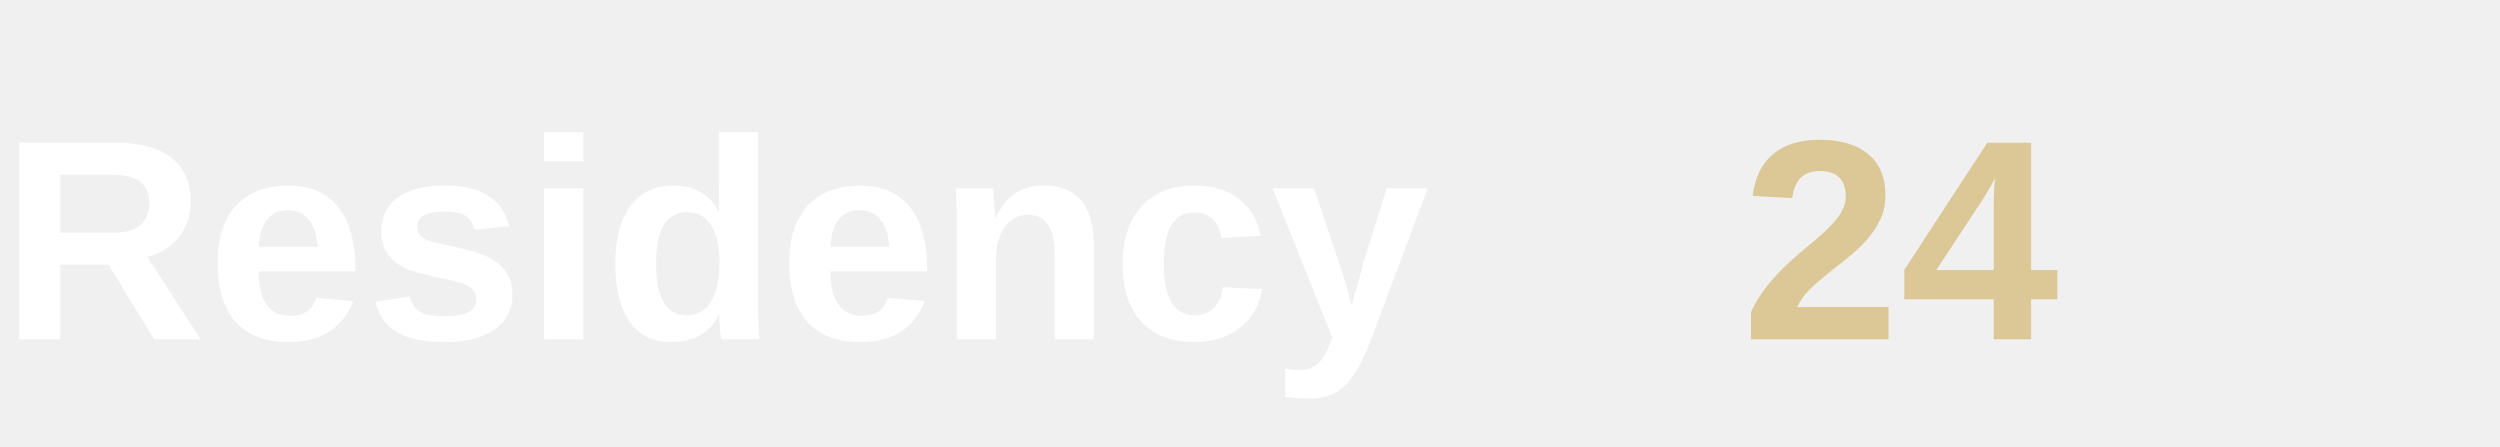
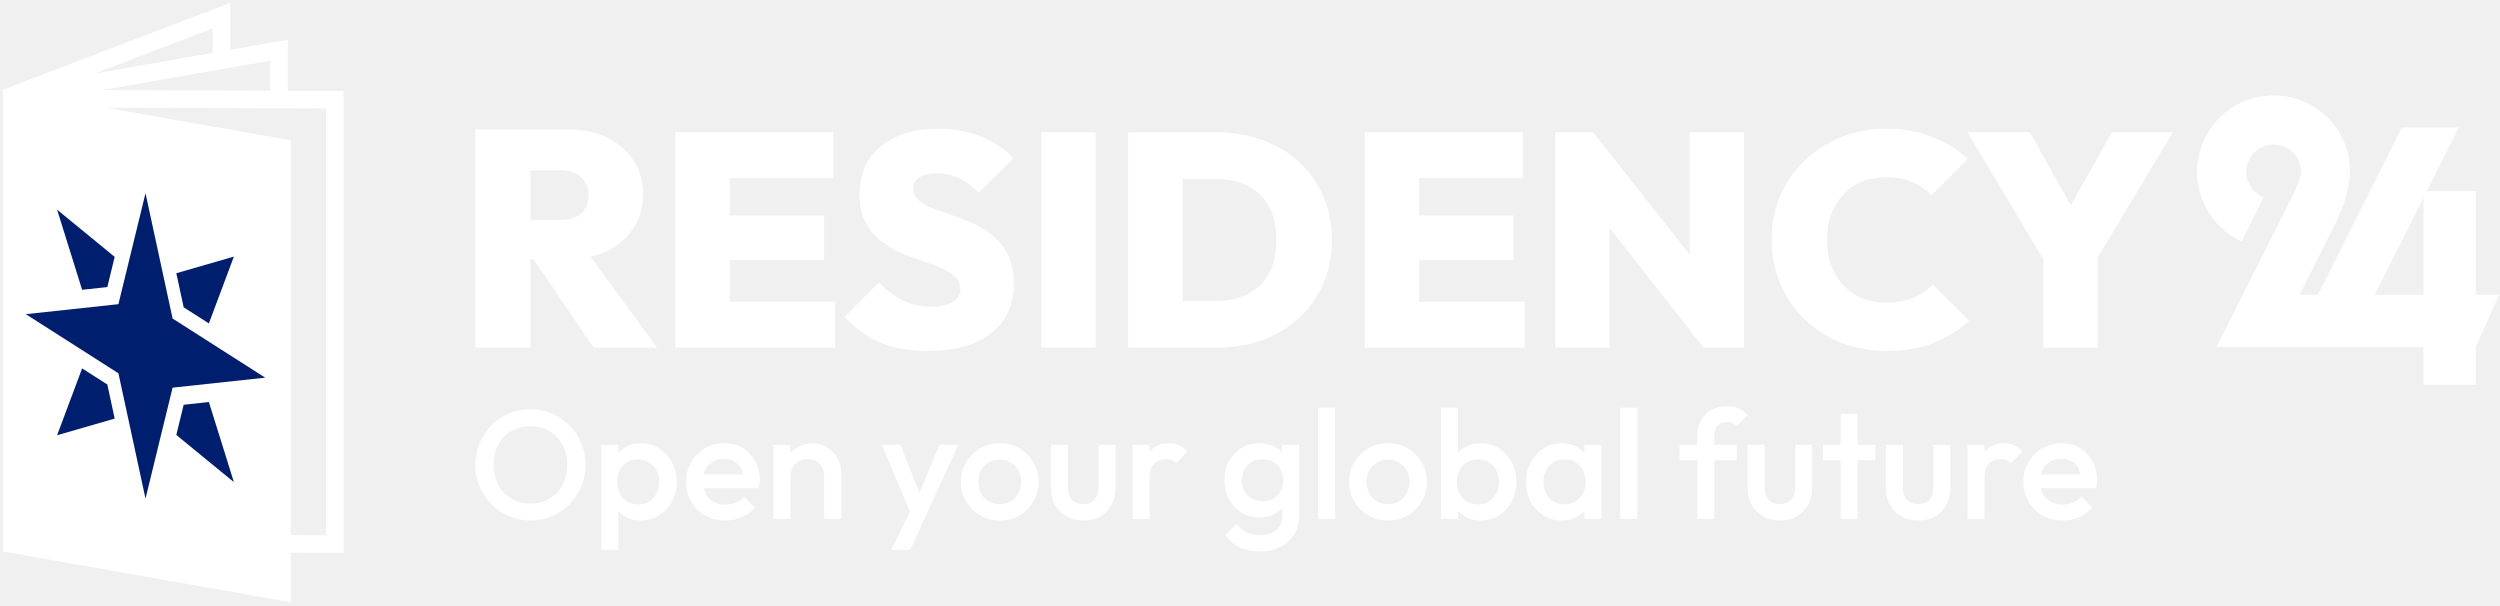
- <svg xmlns="http://www.w3.org/2000/svg" viewBox="0 0 280 50">
-   <text x="0" y="38" font-family="Arial, Helvetica, sans-serif" font-size="32" font-weight="bold" fill="white">Residency</text>
-   <text x="195" y="38" font-family="Arial, Helvetica, sans-serif" font-size="32" font-weight="bold" fill="#DCC896">24</text>
+ <svg xmlns="http://www.w3.org/2000/svg" width="681" height="165" viewBox="0 0 681 165" fill="none">
+   <path d="M62.735 13.562L78.408 10.813V24.73L93.609 24.793V150.604L79.198 150.545V164.037L0.836 150.227V24.416L0.843 24.417H0.844V24.416L0.847 24.415L62.735 0.768V13.562ZM79.198 38.227V145.762L88.826 145.802V29.557L28.612 29.311L79.198 38.227ZM27.901 24.526L73.625 24.712V16.508L27.901 24.526ZM25.614 20.071L57.952 14.4V7.715L25.614 20.071Z" fill="white" />
+   <path d="M72.239 102.875L47.013 105.596L39.635 135.823L32.258 101.682L7.031 85.578L32.258 82.857L39.635 52.63L47.013 86.771L72.239 102.875Z" fill="#001E6E" />
+   <path d="M29.233 104.737L31.241 114.027L15.558 118.557L22.369 100.355L29.233 104.737Z" fill="#001E6E" />
+   <path d="M63.711 131.33L48.027 118.479L50.035 110.254L56.899 109.514L63.711 131.33Z" fill="#001E6E" />
+   <path d="M56.899 88.098L50.035 83.716L48.027 74.426L63.711 69.896L56.899 88.098Z" fill="#001E6E" />
+   <path d="M31.241 69.973L29.233 78.198L22.369 78.938L15.558 57.123L31.241 69.973Z" fill="#001E6E" />
+   <path fill-rule="evenodd" clip-rule="evenodd" d="M613.41 26.836C617.421 25.647 621.698 25.693 625.683 26.966C629.667 28.239 633.177 30.682 635.756 33.976C638.334 37.27 639.862 41.264 640.142 45.438C640.246 47.004 640.045 48.886 639.657 50.797C639.037 54.282 637.733 57.735 636.18 60.827L626.408 80.282H631.363L654.111 35.07L654.29 34.714H669.789L661.066 52.052H674.411V80.282H680.766L674.411 94.54V104.814H660.154V94.54H603.748L624.36 53.57C625.006 52.287 626.087 49.949 626.771 47.69C626.803 47.241 626.803 46.786 626.772 46.332C626.673 44.84 626.127 43.412 625.205 42.234C624.284 41.057 623.029 40.185 621.604 39.73C620.18 39.274 618.65 39.258 617.217 39.683C615.783 40.108 614.511 40.955 613.564 42.112C612.618 43.27 612.042 44.686 611.911 46.176C611.78 47.665 612.099 49.16 612.828 50.465C613.558 51.77 614.664 52.826 616.001 53.495L616.579 53.784L610.583 65.768L610.005 65.478C606.264 63.607 603.172 60.653 601.132 57.001C599.091 53.349 598.195 49.166 598.562 44.999C598.93 40.832 600.543 36.871 603.19 33.632C605.838 30.393 609.399 28.025 613.41 26.836ZM646.862 80.282H660.154V53.864L646.862 80.282Z" fill="white" />
+   <path d="M255.466 35.045C259.712 35.045 263.628 35.762 267.212 37.195C270.796 38.629 273.746 40.615 276.062 43.151L266.633 52.498C264.868 50.733 263.076 49.41 261.256 48.527C259.436 47.645 257.451 47.204 255.301 47.204C253.261 47.204 251.661 47.562 250.503 48.279C249.345 48.996 248.767 50.017 248.767 51.34C248.767 52.663 249.263 53.738 250.255 54.565C251.247 55.392 252.544 56.137 254.143 56.799C255.797 57.405 257.59 58.039 259.52 58.701C261.504 59.363 263.462 60.135 265.392 61.018C267.321 61.9 269.087 63.03 270.686 64.408C272.34 65.787 273.664 67.525 274.656 69.62C275.649 71.716 276.145 74.253 276.145 77.231C276.144 83.075 274.077 87.597 269.941 90.795C265.861 93.993 260.126 95.593 252.736 95.593C247.829 95.593 243.555 94.848 239.916 93.359C236.332 91.871 233.05 89.527 230.072 86.329L239.419 76.898C241.459 79.049 243.638 80.704 245.954 81.862C248.27 82.965 250.889 83.517 253.812 83.517C256.293 83.517 258.196 83.103 259.52 82.275C260.898 81.393 261.587 80.207 261.587 78.719C261.587 77.34 261.09 76.209 260.098 75.327C259.105 74.39 257.782 73.59 256.128 72.929C254.529 72.212 252.736 71.55 250.751 70.943C248.821 70.282 246.863 69.509 244.878 68.627C242.948 67.69 241.156 66.559 239.502 65.236C237.903 63.913 236.607 62.258 235.614 60.273C234.622 58.288 234.126 55.834 234.126 52.911C234.126 49.161 235.008 45.963 236.772 43.316C238.592 40.67 241.102 38.629 244.3 37.195C247.498 35.762 251.22 35.045 255.466 35.045Z" fill="white" />
+   <path d="M513.798 35.045C518.43 35.045 522.594 35.789 526.288 37.278C529.982 38.712 533.236 40.725 536.048 43.316L526.122 53.242C524.744 51.698 523.034 50.486 520.994 49.603C518.954 48.721 516.555 48.279 513.798 48.279C511.427 48.279 509.249 48.666 507.264 49.438C505.334 50.209 503.651 51.367 502.218 52.911C500.784 54.4 499.653 56.193 498.826 58.288C498.054 60.383 497.668 62.727 497.668 65.318C497.668 67.91 498.054 70.254 498.826 72.35C499.653 74.445 500.784 76.265 502.218 77.809C503.651 79.297 505.334 80.456 507.264 81.283C509.249 82.055 511.427 82.44 513.798 82.44C516.555 82.44 518.982 82.027 521.077 81.2C523.172 80.318 524.964 79.077 526.453 77.478L536.379 87.403C533.512 89.995 530.258 92.009 526.619 93.442C523.035 94.876 518.815 95.593 513.963 95.593C509.496 95.593 505.36 94.848 501.556 93.359C497.751 91.815 494.414 89.692 491.547 86.99C488.735 84.233 486.53 81.007 484.931 77.312C483.387 73.618 482.614 69.62 482.614 65.318C482.614 60.962 483.387 56.965 484.931 53.325C486.53 49.631 488.735 46.431 491.547 43.73C494.414 41.028 497.723 38.905 501.473 37.361C505.278 35.817 509.386 35.045 513.798 35.045Z" fill="white" />
+   <path d="M226.98 48.527H198.775V58.701H224.499V70.86H198.775V82.192H227.478V94.683H183.969V36.037H226.98V48.527Z" fill="white" />
+   <path d="M298.453 94.683H283.647V36.037H298.453V94.683Z" fill="white" />
+   <path fill-rule="evenodd" clip-rule="evenodd" d="M331.477 36.037C335.998 36.037 340.162 36.755 343.967 38.188C347.771 39.567 351.08 41.552 353.893 44.144C356.705 46.735 358.883 49.824 360.427 53.408C362.026 56.992 362.826 60.962 362.826 65.318C362.826 69.73 362.026 73.728 360.427 77.312C358.883 80.897 356.705 83.985 353.893 86.577C351.08 89.169 347.772 91.181 343.967 92.615C340.217 93.994 336.108 94.683 331.642 94.683H307.323V36.037H331.477ZM322.13 81.945H331.394C334.702 81.945 337.57 81.31 339.996 80.042C342.477 78.774 344.381 76.898 345.704 74.417C347.027 71.881 347.688 68.82 347.688 65.236C347.688 61.707 347 58.729 345.621 56.303C344.298 53.822 342.422 51.947 339.996 50.679C337.57 49.41 334.702 48.775 331.394 48.775H322.13V81.945Z" fill="white" />
+   <path d="M414.787 48.527H386.581V58.701H412.306V70.86H386.581V82.192H415.283V94.683H371.775V36.037H414.787V48.527Z" fill="white" />
+   <path d="M460.277 69.376V36.037H475.083V94.683H464.082L438.44 62.103V94.683H423.634V36.037H433.974L460.277 69.376Z" fill="white" />
+   <path d="M564.094 55.942L575.261 36.037H591.887L571.456 70.089V94.683H556.649V70.756L535.971 36.037H552.928L564.094 55.942Z" fill="white" />
+   <path fill-rule="evenodd" clip-rule="evenodd" d="M154.8 35.245C158.823 35.245 162.344 36 165.361 37.509C168.435 39.018 170.838 41.085 172.57 43.712C174.303 46.338 175.169 49.412 175.169 52.933C175.169 56.453 174.274 59.554 172.486 62.236C170.754 64.863 168.324 66.931 165.194 68.439C163.841 69.068 162.387 69.559 160.834 69.916L179.025 94.677H161.673L145.371 70.619H144.489V94.677H129.484V35.245H154.8ZM144.489 59.89H152.704C155.163 59.89 157.035 59.302 158.32 58.129C159.661 56.9 160.332 55.251 160.332 53.184C160.332 51.172 159.661 49.552 158.32 48.322C157.035 47.037 155.163 46.394 152.704 46.394H144.489V59.89Z" fill="white" />
+   <path d="M144.553 141.785C142.449 141.785 140.484 141.392 138.66 140.606C136.836 139.82 135.237 138.74 133.862 137.365C132.487 135.962 131.407 134.348 130.621 132.524C129.863 130.672 129.484 128.694 129.484 126.589C129.484 124.485 129.863 122.521 130.621 120.697C131.407 118.873 132.473 117.273 133.82 115.898C135.195 114.495 136.78 113.415 138.576 112.657C140.4 111.871 142.364 111.479 144.469 111.479C146.574 111.479 148.524 111.871 150.32 112.657C152.144 113.415 153.743 114.495 155.118 115.898C156.493 117.273 157.56 118.887 158.317 120.739C159.103 122.563 159.496 124.527 159.496 126.632C159.496 128.736 159.103 130.714 158.317 132.566C157.56 134.39 156.493 135.99 155.118 137.365C153.771 138.74 152.186 139.82 150.362 140.606C148.566 141.392 146.63 141.785 144.553 141.785ZM144.469 137.154C146.461 137.154 148.201 136.705 149.688 135.808C151.204 134.91 152.382 133.675 153.224 132.103C154.094 130.504 154.529 128.666 154.529 126.589C154.529 125.046 154.276 123.643 153.771 122.38C153.294 121.089 152.607 119.981 151.709 119.055C150.811 118.101 149.745 117.371 148.51 116.866C147.303 116.361 145.956 116.109 144.469 116.109C142.505 116.109 140.765 116.558 139.25 117.456C137.762 118.325 136.584 119.546 135.714 121.118C134.872 122.689 134.451 124.513 134.451 126.589C134.451 128.133 134.69 129.564 135.167 130.883C135.672 132.174 136.359 133.282 137.229 134.208C138.127 135.134 139.194 135.864 140.428 136.397C141.663 136.902 143.01 137.154 144.469 137.154Z" fill="white" />
+   <path d="M174.604 141.785C173.061 141.785 171.686 141.462 170.479 140.816C169.273 140.143 168.319 139.231 167.617 138.08C166.944 136.93 166.607 135.625 166.607 134.166V128.357C166.607 126.898 166.958 125.593 167.659 124.443C168.361 123.292 169.315 122.394 170.521 121.749C171.728 121.075 173.089 120.739 174.604 120.739C176.428 120.739 178.07 121.216 179.529 122.17C181.016 123.096 182.181 124.359 183.023 125.958C183.893 127.53 184.328 129.311 184.328 131.304C184.328 133.268 183.893 135.05 183.023 136.649C182.181 138.221 181.016 139.47 179.529 140.396C178.07 141.322 176.428 141.785 174.604 141.785ZM163.787 149.782V121.16H168.417V126.589L167.617 131.514L168.417 136.397V149.782H163.787ZM173.847 137.407C174.969 137.407 175.951 137.154 176.793 136.649C177.663 136.116 178.336 135.387 178.814 134.461C179.319 133.535 179.571 132.468 179.571 131.262C179.571 130.055 179.319 128.989 178.814 128.063C178.336 127.137 177.663 126.421 176.793 125.916C175.951 125.383 174.969 125.116 173.847 125.116C172.724 125.116 171.728 125.383 170.858 125.916C169.988 126.421 169.315 127.137 168.838 128.063C168.361 128.989 168.122 130.055 168.122 131.262C168.122 132.468 168.361 133.535 168.838 134.461C169.315 135.387 169.988 136.116 170.858 136.649C171.728 137.154 172.724 137.407 173.847 137.407Z" fill="white" />
+   <path d="M197.59 141.785C195.569 141.785 193.745 141.336 192.118 140.438C190.518 139.512 189.242 138.249 188.287 136.649C187.361 135.05 186.898 133.254 186.898 131.262C186.898 129.269 187.361 127.487 188.287 125.916C189.213 124.317 190.462 123.054 192.034 122.128C193.633 121.202 195.401 120.739 197.337 120.739C199.217 120.739 200.873 121.174 202.304 122.044C203.763 122.913 204.9 124.106 205.713 125.621C206.555 127.137 206.976 128.862 206.976 130.799C206.976 131.135 206.948 131.486 206.892 131.851C206.864 132.188 206.808 132.566 206.724 132.987H190.139V129.199H204.324L202.599 130.714C202.542 129.48 202.304 128.441 201.883 127.6C201.462 126.758 200.859 126.112 200.073 125.663C199.315 125.214 198.375 124.99 197.253 124.99C196.074 124.99 195.05 125.243 194.18 125.748C193.31 126.253 192.637 126.968 192.16 127.894C191.683 128.792 191.444 129.873 191.444 131.135C191.444 132.398 191.697 133.507 192.202 134.461C192.707 135.415 193.423 136.158 194.349 136.691C195.275 137.197 196.341 137.449 197.548 137.449C198.586 137.449 199.54 137.267 200.41 136.902C201.308 136.537 202.065 136.004 202.683 135.302L205.629 138.291C204.647 139.441 203.454 140.311 202.051 140.901C200.648 141.49 199.161 141.785 197.59 141.785Z" fill="white" />
+   <path d="M224.536 141.364V129.704C224.536 128.357 224.101 127.249 223.231 126.379C222.389 125.509 221.295 125.074 219.948 125.074C219.05 125.074 218.25 125.271 217.549 125.663C216.847 126.056 216.3 126.603 215.907 127.305C215.514 128.007 215.318 128.806 215.318 129.704L213.508 128.694C213.508 127.151 213.845 125.79 214.518 124.611C215.192 123.405 216.118 122.464 217.296 121.791C218.503 121.089 219.85 120.739 221.337 120.739C222.852 120.739 224.199 121.132 225.378 121.917C226.556 122.675 227.482 123.671 228.156 124.906C228.829 126.112 229.166 127.375 229.166 128.694V141.364H224.536ZM210.688 141.364V121.16H215.318V141.364H210.688Z" fill="white" />
+   <path d="M248.822 141.574L240.193 121.16H245.286L251.179 136.144H249.706L255.935 121.16H261.071L251.684 141.574H248.822ZM242.803 149.782L249.074 136.86L251.684 141.574L247.938 149.782H242.803Z" fill="white" />
+   <path d="M272.316 141.785C270.352 141.785 268.57 141.322 266.97 140.396C265.371 139.441 264.094 138.165 263.14 136.565C262.214 134.966 261.751 133.184 261.751 131.22C261.751 129.255 262.214 127.487 263.14 125.916C264.094 124.345 265.371 123.096 266.97 122.17C268.57 121.216 270.352 120.739 272.316 120.739C274.308 120.739 276.104 121.202 277.704 122.128C279.303 123.054 280.566 124.317 281.492 125.916C282.446 127.487 282.923 129.255 282.923 131.22C282.923 133.184 282.446 134.966 281.492 136.565C280.566 138.165 279.303 139.441 277.704 140.396C276.104 141.322 274.308 141.785 272.316 141.785ZM272.316 137.323C273.466 137.323 274.477 137.07 275.346 136.565C276.244 136.032 276.932 135.302 277.409 134.376C277.914 133.45 278.167 132.398 278.167 131.22C278.167 130.041 277.914 129.003 277.409 128.105C276.904 127.207 276.216 126.505 275.346 126C274.477 125.467 273.466 125.2 272.316 125.2C271.193 125.2 270.183 125.467 269.285 126C268.415 126.505 267.728 127.207 267.223 128.105C266.746 129.003 266.507 130.041 266.507 131.22C266.507 132.398 266.746 133.45 267.223 134.376C267.728 135.302 268.415 136.032 269.285 136.565C270.183 137.07 271.193 137.323 272.316 137.323Z" fill="white" />
+   <path d="M295.065 141.785C293.354 141.785 291.824 141.406 290.477 140.648C289.159 139.89 288.12 138.852 287.363 137.533C286.633 136.186 286.268 134.643 286.268 132.903V121.16H290.898V132.693C290.898 133.675 291.053 134.517 291.361 135.218C291.698 135.892 292.175 136.411 292.793 136.776C293.438 137.14 294.196 137.323 295.065 137.323C296.412 137.323 297.437 136.93 298.138 136.144C298.868 135.33 299.233 134.18 299.233 132.693V121.16H303.863V132.903C303.863 134.671 303.484 136.228 302.726 137.575C301.997 138.894 300.972 139.933 299.653 140.69C298.335 141.42 296.805 141.785 295.065 141.785Z" fill="white" />
+   <path d="M308.518 141.364V121.16H313.148V141.364H308.518ZM313.148 130.125L311.549 129.325C311.549 126.772 312.11 124.709 313.232 123.138C314.383 121.538 316.109 120.739 318.41 120.739C319.42 120.739 320.332 120.921 321.146 121.286C321.959 121.651 322.717 122.24 323.419 123.054L320.388 126.169C320.023 125.776 319.616 125.495 319.167 125.327C318.718 125.158 318.199 125.074 317.61 125.074C316.319 125.074 315.253 125.481 314.411 126.295C313.569 127.109 313.148 128.385 313.148 130.125Z" fill="white" />
+   <path d="M343.244 150.203C341.111 150.203 339.245 149.81 337.645 149.024C336.046 148.267 334.755 147.186 333.773 145.783L336.804 142.753C337.617 143.763 338.543 144.521 339.582 145.026C340.62 145.531 341.869 145.783 343.328 145.783C345.152 145.783 346.597 145.306 347.663 144.352C348.73 143.426 349.263 142.149 349.263 140.522V135.555L350.062 131.093L349.263 126.589V121.16H353.893V140.522C353.893 142.458 353.444 144.142 352.546 145.573C351.648 147.032 350.399 148.168 348.8 148.982C347.2 149.796 345.348 150.203 343.244 150.203ZM343.033 140.943C341.237 140.943 339.61 140.508 338.151 139.638C336.719 138.74 335.583 137.519 334.741 135.976C333.927 134.433 333.52 132.707 333.52 130.799C333.52 128.89 333.927 127.179 334.741 125.663C335.583 124.148 336.719 122.956 338.151 122.086C339.61 121.188 341.237 120.739 343.033 120.739C344.633 120.739 346.036 121.061 347.242 121.707C348.449 122.352 349.389 123.25 350.062 124.401C350.736 125.523 351.073 126.842 351.073 128.357V133.324C351.073 134.811 350.722 136.13 350.02 137.281C349.347 138.431 348.407 139.329 347.2 139.975C345.994 140.62 344.605 140.943 343.033 140.943ZM343.959 136.565C345.082 136.565 346.064 136.327 346.906 135.85C347.747 135.373 348.393 134.713 348.842 133.871C349.319 133.001 349.557 131.991 349.557 130.841C349.557 129.69 349.319 128.694 348.842 127.852C348.393 126.982 347.747 126.309 346.906 125.832C346.064 125.355 345.082 125.116 343.959 125.116C342.837 125.116 341.841 125.355 340.971 125.832C340.129 126.309 339.469 126.982 338.992 127.852C338.515 128.694 338.277 129.69 338.277 130.841C338.277 131.963 338.515 132.959 338.992 133.829C339.469 134.699 340.129 135.373 340.971 135.85C341.841 136.327 342.837 136.565 343.959 136.565Z" fill="white" />
+   <path d="M359.036 141.364V111.058H363.666V141.364H359.036Z" fill="white" />
+   <path d="M378.079 141.785C376.115 141.785 374.333 141.322 372.734 140.396C371.134 139.441 369.858 138.165 368.903 136.565C367.977 134.966 367.514 133.184 367.514 131.22C367.514 129.255 367.977 127.487 368.903 125.916C369.858 124.345 371.134 123.096 372.734 122.17C374.333 121.216 376.115 120.739 378.079 120.739C380.072 120.739 381.868 121.202 383.467 122.128C385.067 123.054 386.329 124.317 387.255 125.916C388.21 127.487 388.687 129.255 388.687 131.22C388.687 133.184 388.21 134.966 387.255 136.565C386.329 138.165 385.067 139.441 383.467 140.396C381.868 141.322 380.072 141.785 378.079 141.785ZM378.079 137.323C379.23 137.323 380.24 137.07 381.11 136.565C382.008 136.032 382.696 135.302 383.173 134.376C383.678 133.45 383.93 132.398 383.93 131.22C383.93 130.041 383.678 129.003 383.173 128.105C382.667 127.207 381.98 126.505 381.11 126C380.24 125.467 379.23 125.2 378.079 125.2C376.957 125.2 375.947 125.467 375.049 126C374.179 126.505 373.491 127.207 372.986 128.105C372.509 129.003 372.271 130.041 372.271 131.22C372.271 132.398 372.509 133.45 372.986 134.376C373.491 135.302 374.179 136.032 375.049 136.565C375.947 137.07 376.957 137.323 378.079 137.323Z" fill="white" />
+   <path d="M403.355 141.785C401.811 141.785 400.436 141.462 399.23 140.816C398.023 140.143 397.069 139.231 396.367 138.08C395.694 136.93 395.357 135.625 395.357 134.166V128.357C395.357 126.898 395.708 125.593 396.409 124.443C397.111 123.292 398.065 122.394 399.272 121.749C400.478 121.075 401.839 120.739 403.355 120.739C405.178 120.739 406.82 121.216 408.279 122.17C409.767 123.096 410.931 124.359 411.773 125.958C412.643 127.53 413.078 129.311 413.078 131.304C413.078 133.268 412.643 135.05 411.773 136.649C410.931 138.221 409.767 139.47 408.279 140.396C406.82 141.322 405.178 141.785 403.355 141.785ZM392.537 141.364V111.058H397.167V126.126L396.367 131.009L397.167 135.934V141.364H392.537ZM402.597 137.407C403.719 137.407 404.701 137.154 405.543 136.649C406.413 136.116 407.087 135.387 407.564 134.461C408.069 133.535 408.321 132.468 408.321 131.262C408.321 130.055 408.069 128.989 407.564 128.063C407.087 127.137 406.413 126.421 405.543 125.916C404.701 125.383 403.719 125.116 402.597 125.116C401.474 125.116 400.478 125.383 399.608 125.916C398.738 126.421 398.065 127.137 397.588 128.063C397.111 128.989 396.872 130.055 396.872 131.262C396.872 132.468 397.111 133.535 397.588 134.461C398.065 135.387 398.738 136.116 399.608 136.649C400.478 137.154 401.474 137.407 402.597 137.407Z" fill="white" />
+   <path d="M425.414 141.785C423.59 141.785 421.934 141.322 420.447 140.396C418.988 139.47 417.823 138.221 416.953 136.649C416.112 135.05 415.691 133.268 415.691 131.304C415.691 129.311 416.112 127.53 416.953 125.958C417.823 124.359 418.988 123.096 420.447 122.17C421.934 121.216 423.59 120.739 425.414 120.739C426.957 120.739 428.318 121.075 429.497 121.749C430.703 122.394 431.657 123.292 432.359 124.443C433.06 125.593 433.411 126.898 433.411 128.357V134.166C433.411 135.625 433.06 136.93 432.359 138.08C431.685 139.231 430.745 140.143 429.539 140.816C428.332 141.462 426.957 141.785 425.414 141.785ZM426.171 137.407C427.883 137.407 429.258 136.832 430.296 135.681C431.363 134.531 431.896 133.058 431.896 131.262C431.896 130.055 431.657 128.989 431.18 128.063C430.703 127.137 430.03 126.421 429.16 125.916C428.318 125.383 427.322 125.116 426.171 125.116C425.049 125.116 424.053 125.383 423.183 125.916C422.341 126.421 421.668 127.137 421.163 128.063C420.686 128.989 420.447 130.055 420.447 131.262C420.447 132.468 420.686 133.535 421.163 134.461C421.668 135.387 422.341 136.116 423.183 136.649C424.053 137.154 425.049 137.407 426.171 137.407ZM431.601 141.364V135.934L432.401 131.009L431.601 126.126V121.16H436.231V141.364H431.601Z" fill="white" />
+   <path d="M441.37 141.364V111.058H446V141.364H441.37Z" fill="white" />
+   <path d="M462.358 141.364V118.508C462.358 116.964 462.694 115.604 463.368 114.425C464.069 113.246 465.023 112.32 466.23 111.647C467.465 110.973 468.882 110.637 470.481 110.637C471.716 110.637 472.768 110.847 473.638 111.268C474.508 111.689 475.322 112.292 476.079 113.078L473.091 116.067C472.754 115.73 472.389 115.463 471.997 115.267C471.604 115.07 471.099 114.972 470.481 114.972C469.359 114.972 468.489 115.281 467.872 115.898C467.282 116.487 466.988 117.343 466.988 118.466V141.364H462.358ZM457.517 125.369V121.16H473.091V125.369H457.517Z" fill="white" />
+   <path d="M484.848 141.785C483.136 141.785 481.607 141.406 480.26 140.648C478.941 139.89 477.903 138.852 477.145 137.533C476.416 136.186 476.051 134.643 476.051 132.903V121.16H480.681V132.693C480.681 133.675 480.835 134.517 481.144 135.218C481.481 135.892 481.958 136.411 482.575 136.776C483.22 137.14 483.978 137.323 484.848 137.323C486.195 137.323 487.219 136.93 487.921 136.144C488.65 135.33 489.015 134.18 489.015 132.693V121.16H493.645V132.903C493.645 134.671 493.266 136.228 492.509 137.575C491.779 138.894 490.755 139.933 489.436 140.69C488.117 141.42 486.588 141.785 484.848 141.785Z" fill="white" />
+   <path d="M501.373 141.364V112.741H506.003V141.364H501.373ZM496.533 125.369V121.16H510.844V125.369H496.533Z" fill="white" />
+   <path d="M522.5 141.785C520.789 141.785 519.259 141.406 517.912 140.648C516.593 139.89 515.555 138.852 514.797 137.533C514.068 136.186 513.703 134.643 513.703 132.903V121.16H518.333V132.693C518.333 133.675 518.488 134.517 518.796 135.218C519.133 135.892 519.61 136.411 520.227 136.776C520.873 137.14 521.63 137.323 522.5 137.323C523.847 137.323 524.871 136.93 525.573 136.144C526.303 135.33 526.667 134.18 526.667 132.693V121.16H531.297V132.903C531.297 134.671 530.919 136.228 530.161 137.575C529.431 138.894 528.407 139.933 527.088 140.69C525.769 141.42 524.24 141.785 522.5 141.785Z" fill="white" />
+   <path d="M535.953 141.364V121.16H540.583V141.364H535.953ZM540.583 130.125L538.983 129.325C538.983 126.772 539.545 124.709 540.667 123.138C541.818 121.538 543.543 120.739 545.844 120.739C546.855 120.739 547.767 120.921 548.58 121.286C549.394 121.651 550.152 122.24 550.853 123.054L547.823 126.169C547.458 125.776 547.051 125.495 546.602 125.327C546.153 125.158 545.634 125.074 545.045 125.074C543.754 125.074 542.688 125.481 541.846 126.295C541.004 127.109 540.583 128.385 540.583 130.125Z" fill="white" />
+   <path d="M561.864 141.785C559.843 141.785 558.019 141.336 556.392 140.438C554.792 139.512 553.515 138.249 552.561 136.649C551.635 135.05 551.172 133.254 551.172 131.262C551.172 129.269 551.635 127.487 552.561 125.916C553.487 124.317 554.736 123.054 556.307 122.128C557.907 121.202 559.675 120.739 561.611 120.739C563.491 120.739 565.147 121.174 566.578 122.044C568.037 122.913 569.173 124.106 569.987 125.621C570.829 127.137 571.25 128.862 571.25 130.799C571.25 131.135 571.222 131.486 571.166 131.851C571.138 132.188 571.082 132.566 570.997 132.987H554.413V129.199H568.598L566.872 130.714C566.816 129.48 566.578 128.441 566.157 127.6C565.736 126.758 565.133 126.112 564.347 125.663C563.589 125.214 562.649 124.99 561.527 124.99C560.348 124.99 559.324 125.243 558.454 125.748C557.584 126.253 556.911 126.968 556.434 127.894C555.957 128.792 555.718 129.873 555.718 131.135C555.718 132.398 555.971 133.507 556.476 134.461C556.981 135.415 557.696 136.158 558.622 136.691C559.549 137.197 560.615 137.449 561.821 137.449C562.86 137.449 563.814 137.267 564.684 136.902C565.582 136.537 566.339 136.004 566.957 135.302L569.903 138.291C568.921 139.441 567.728 140.311 566.325 140.901C564.922 141.49 563.435 141.785 561.864 141.785Z" fill="white" />
</svg>
